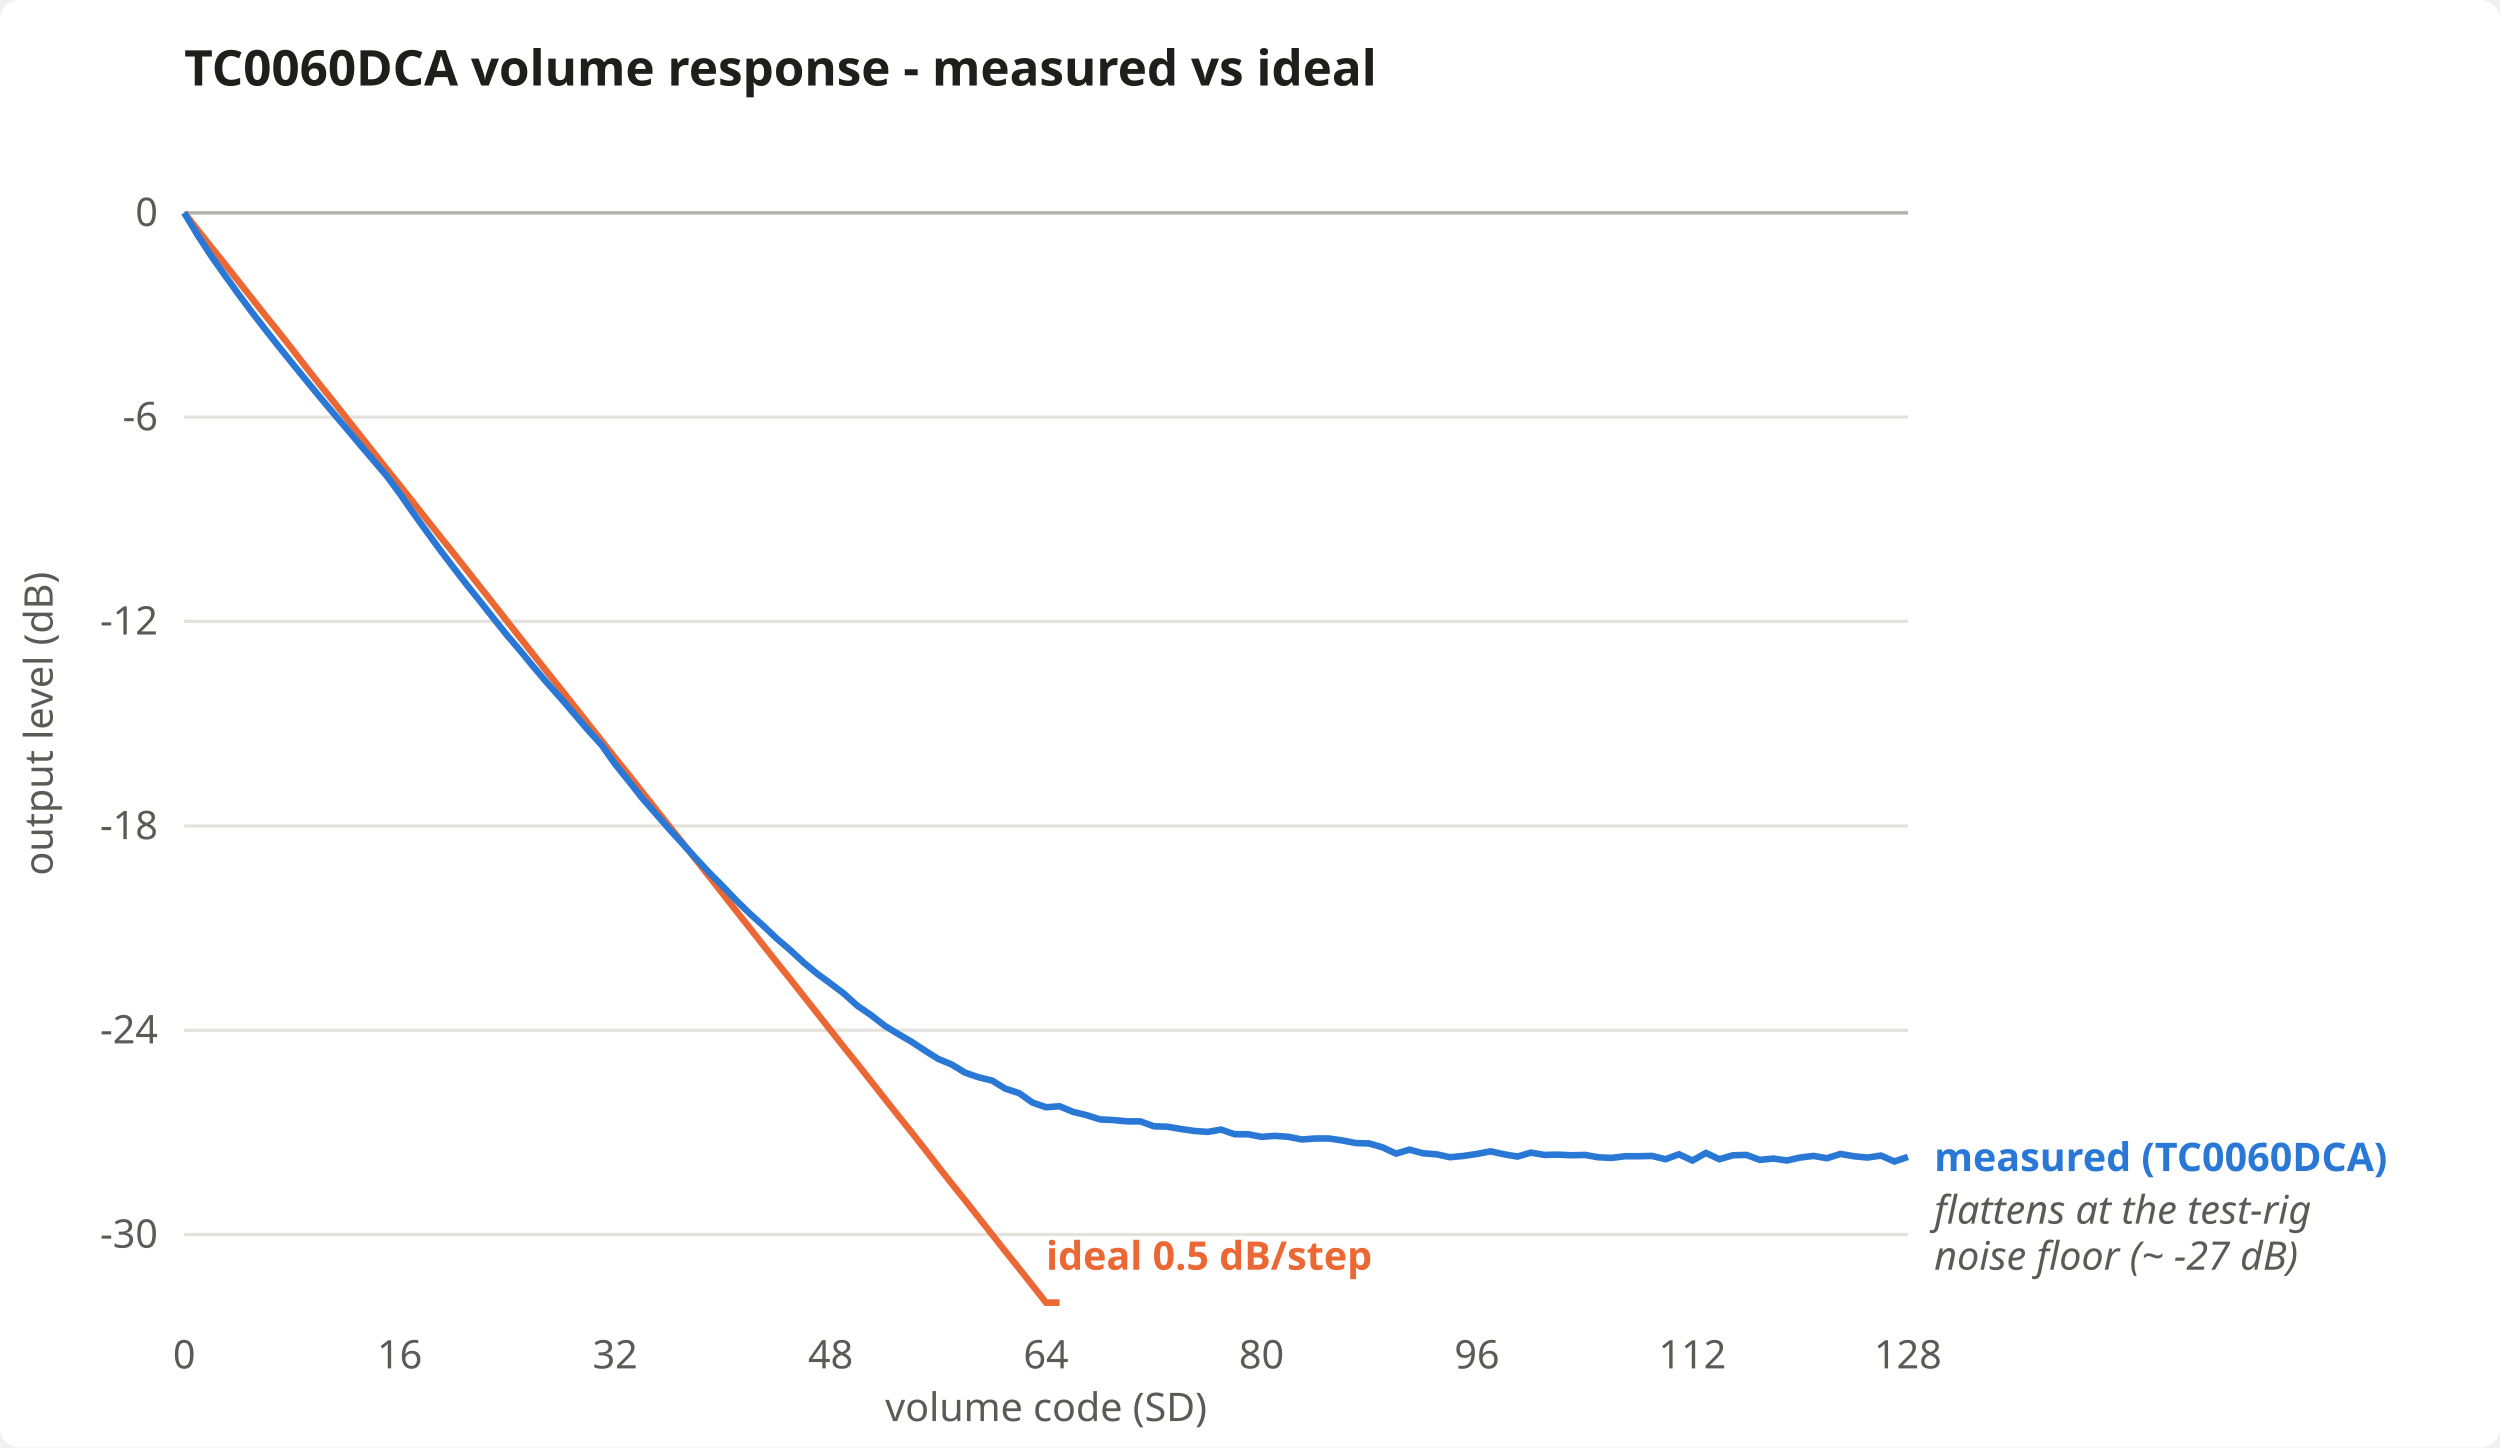
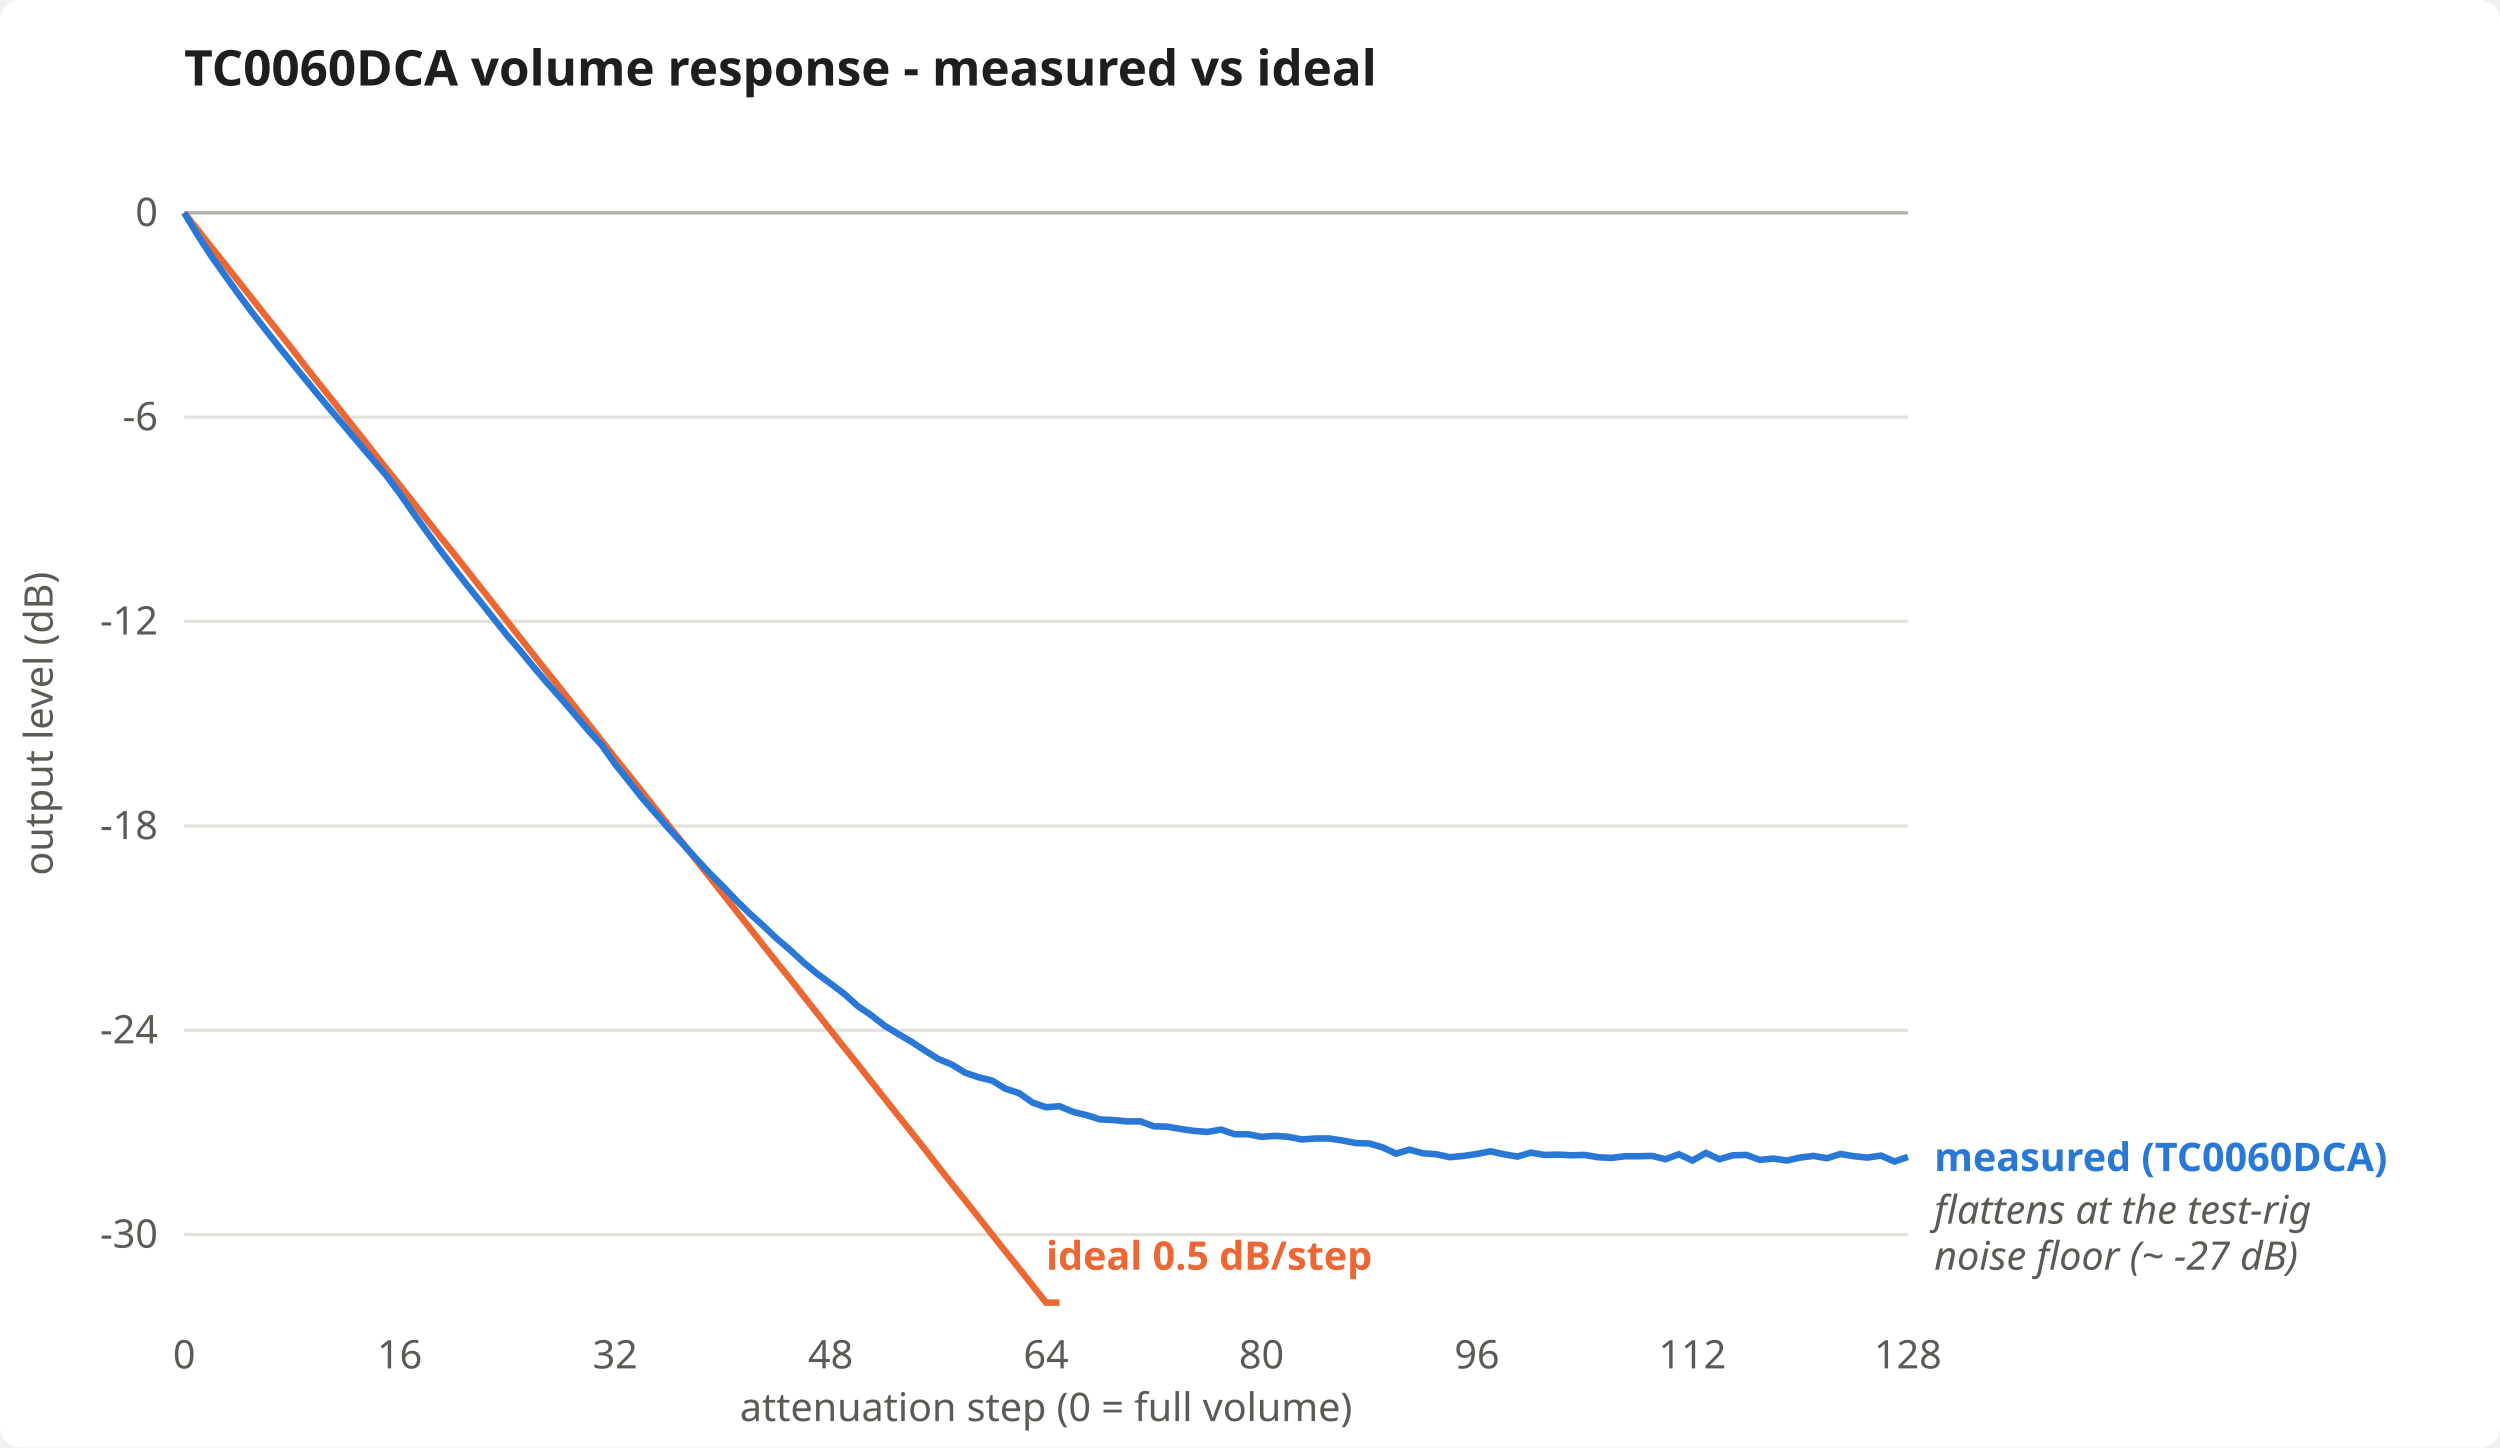
<svg xmlns="http://www.w3.org/2000/svg" width="760" height="440" viewBox="0 0 760 440" role="img" aria-label="Measured TC0060DCA attenuation versus the ideal 0.5 dB per step response">
  <style>
 .bg{fill:#ffffff} .t1{fill:#1f1e1d;font:600 15px system-ui,sans-serif}
 .t2{fill:#5c5a55;font:12px system-ui,sans-serif} .t3{fill:#5c5a55;font:italic 12px system-ui,sans-serif}
 .g{stroke:#e4e2dd;stroke-width:1} .ax{stroke:#b3b1ab;stroke-width:1}
 .s1{stroke:#2a78d6} .s2{stroke:#eb6834}
 .l1{fill:#2a78d6} .l2{fill:#eb6834}
 @media (prefers-color-scheme: dark){
  .bg{fill:#1a1a19} .t1{fill:#ffffff} .t2,.t3{fill:#c3c2b7}
  .g{stroke:#33322f} .ax{stroke:#5c5a55}
  .s1{stroke:#3987e5} .s2{stroke:#d95926}
  .l1{fill:#3987e5} .l2{fill:#d95926}
 }
</style>
  <rect class="bg" width="760" height="440" rx="6" />
  <text class="t1" x="56" y="26">TC0060DCA volume response - measured vs ideal</text>
  <line class="g" x1="56" x2="580" y1="64.7" y2="64.7" />
  <line class="g" x1="56" x2="580" y1="126.8" y2="126.8" />
  <line class="g" x1="56" x2="580" y1="188.9" y2="188.9" />
  <line class="g" x1="56" x2="580" y1="251.1" y2="251.1" />
  <line class="g" x1="56" x2="580" y1="313.2" y2="313.2" />
  <line class="g" x1="56" x2="580" y1="375.3" y2="375.3" />
  <line class="ax" x1="56" x2="580" y1="64.7" y2="64.7" />
  <text class="t2" x="48" y="68.7" text-anchor="end">0</text>
  <text class="t2" x="48" y="130.8" text-anchor="end">-6</text>
  <text class="t2" x="48" y="192.9" text-anchor="end">-12</text>
  <text class="t2" x="48" y="255.1" text-anchor="end">-18</text>
  <text class="t2" x="48" y="317.2" text-anchor="end">-24</text>
  <text class="t2" x="48" y="379.3" text-anchor="end">-30</text>
  <text class="t2" x="56.0" y="416" text-anchor="middle">0</text>
  <text class="t2" x="121.5" y="416" text-anchor="middle">16</text>
  <text class="t2" x="187.0" y="416" text-anchor="middle">32</text>
  <text class="t2" x="252.5" y="416" text-anchor="middle">48</text>
  <text class="t2" x="318.0" y="416" text-anchor="middle">64</text>
  <text class="t2" x="383.5" y="416" text-anchor="middle">80</text>
  <text class="t2" x="449.0" y="416" text-anchor="middle">96</text>
  <text class="t2" x="514.5" y="416" text-anchor="middle">112</text>
  <text class="t2" x="580.0" y="416" text-anchor="middle">128</text>
-   <text class="t2" x="318" y="432" text-anchor="middle">volume code (SD)</text>
+   <text class="t2" x="318" y="432" text-anchor="middle">attenuation step (0 = full volume)</text>
  <text class="t2" transform="rotate(-90 16 220)" x="16" y="220" text-anchor="middle">output level (dB)</text>
  <path d="M56.0,64.7 L60.1,69.9 L64.2,75.1 L68.3,80.2 L72.4,85.4 L76.5,90.6 L80.6,95.8 L84.7,100.9 L88.8,106.1 L92.8,111.3 L96.9,116.5 L101.0,121.6 L105.1,126.8 L109.2,132.0 L113.3,137.2 L117.4,142.4 L121.5,147.5 L125.6,152.7 L129.7,157.9 L133.8,163.1 L137.9,168.2 L142.0,173.4 L146.1,178.6 L150.2,183.8 L154.2,188.9 L158.3,194.1 L162.4,199.3 L166.5,204.5 L170.6,209.6 L174.7,214.8 L178.8,220.0 L182.9,225.2 L187.0,230.4 L191.1,235.5 L195.2,240.7 L199.3,245.9 L203.4,251.1 L207.5,256.2 L211.6,261.4 L215.7,266.6 L219.8,271.8 L223.8,276.9 L227.9,282.1 L232.0,287.3 L236.1,292.5 L240.2,297.6 L244.3,302.8 L248.4,308.0 L252.5,313.2 L256.6,318.4 L260.7,323.5 L264.8,328.7 L268.9,333.9 L273.0,339.1 L277.1,344.2 L281.2,349.4 L285.2,354.6 L289.3,359.8 L293.4,364.9 L297.5,370.1 L301.6,375.3 L305.7,380.5 L309.8,385.6 L313.9,390.8 L318.0,396.0 L322.1,396.0" fill="none" class="s2" stroke-width="2" />
  <path d="M56.0,64.7 L60.1,71.5 L64.2,77.8 L68.3,83.6 L72.4,89.3 L76.5,94.8 L80.6,100.1 L84.7,105.3 L88.8,110.4 L92.8,115.3 L96.9,120.3 L101.0,125.2 L105.1,130.0 L109.2,134.9 L113.3,139.7 L117.4,144.5 L121.5,150.0 L125.6,155.9 L129.7,161.6 L133.8,167.2 L137.9,172.6 L142.0,177.9 L146.1,183.0 L150.2,188.2 L154.2,193.2 L158.3,198.0 L162.4,203.0 L166.5,207.8 L170.6,212.4 L174.7,217.2 L178.8,222.0 L182.9,226.5 L187.0,232.3 L191.1,237.4 L195.2,242.6 L199.3,247.3 L203.4,252.0 L207.5,256.5 L211.6,261.0 L215.7,265.4 L219.8,269.5 L223.8,273.7 L227.9,277.7 L232.0,281.4 L236.1,285.3 L240.2,288.8 L244.3,292.6 L248.4,296.0 L252.5,299.0 L256.6,302.1 L260.7,305.8 L264.8,308.6 L268.9,311.8 L273.0,314.3 L277.1,316.7 L281.2,319.4 L285.2,321.9 L289.3,323.6 L293.4,326.1 L297.5,327.5 L301.6,328.5 L305.7,331.0 L309.8,332.3 L313.9,335.2 L318.0,336.6 L322.1,336.3 L326.2,338.0 L330.3,339.0 L334.4,340.3 L338.5,340.5 L342.6,340.9 L346.7,340.9 L350.8,342.4 L354.8,342.5 L358.9,343.2 L363.0,343.8 L367.1,344.1 L371.2,343.4 L375.3,344.8 L379.4,344.8 L383.5,345.6 L387.6,345.3 L391.7,345.6 L395.8,346.4 L399.9,346.1 L404.0,346.1 L408.1,346.7 L412.2,347.5 L416.2,347.6 L420.3,348.8 L424.4,350.7 L428.5,349.5 L432.6,350.6 L436.7,350.9 L440.8,351.8 L444.9,351.4 L449.0,350.8 L453.1,350.0 L457.2,350.9 L461.3,351.6 L465.4,350.4 L469.5,351.1 L473.6,351.0 L477.7,351.2 L481.8,351.1 L485.8,351.8 L489.9,352.0 L494.0,351.5 L498.1,351.5 L502.2,351.4 L506.3,352.4 L510.4,350.9 L514.5,352.8 L518.6,350.5 L522.7,352.4 L526.8,351.2 L530.9,351.1 L535.0,352.6 L539.1,352.2 L543.2,352.8 L547.2,351.9 L551.3,351.4 L555.4,352.1 L559.5,350.8 L563.6,351.5 L567.7,351.9 L571.8,351.3 L575.9,353.1 L580.0,351.7" fill="none" class="s1" stroke-width="2" />
  <text class="l2" style="font:600 12px system-ui,sans-serif" x="318" y="386">ideal 0.5 dB/step</text>
  <text class="l1" style="font:600 12px system-ui,sans-serif" x="588" y="356">measured (TC0060DCA)</text>
  <text class="t3" x="588" y="372">flattens at the test-rig</text>
  <text class="t3" x="588" y="386">noise floor (~ -27 dB)</text>
</svg>
